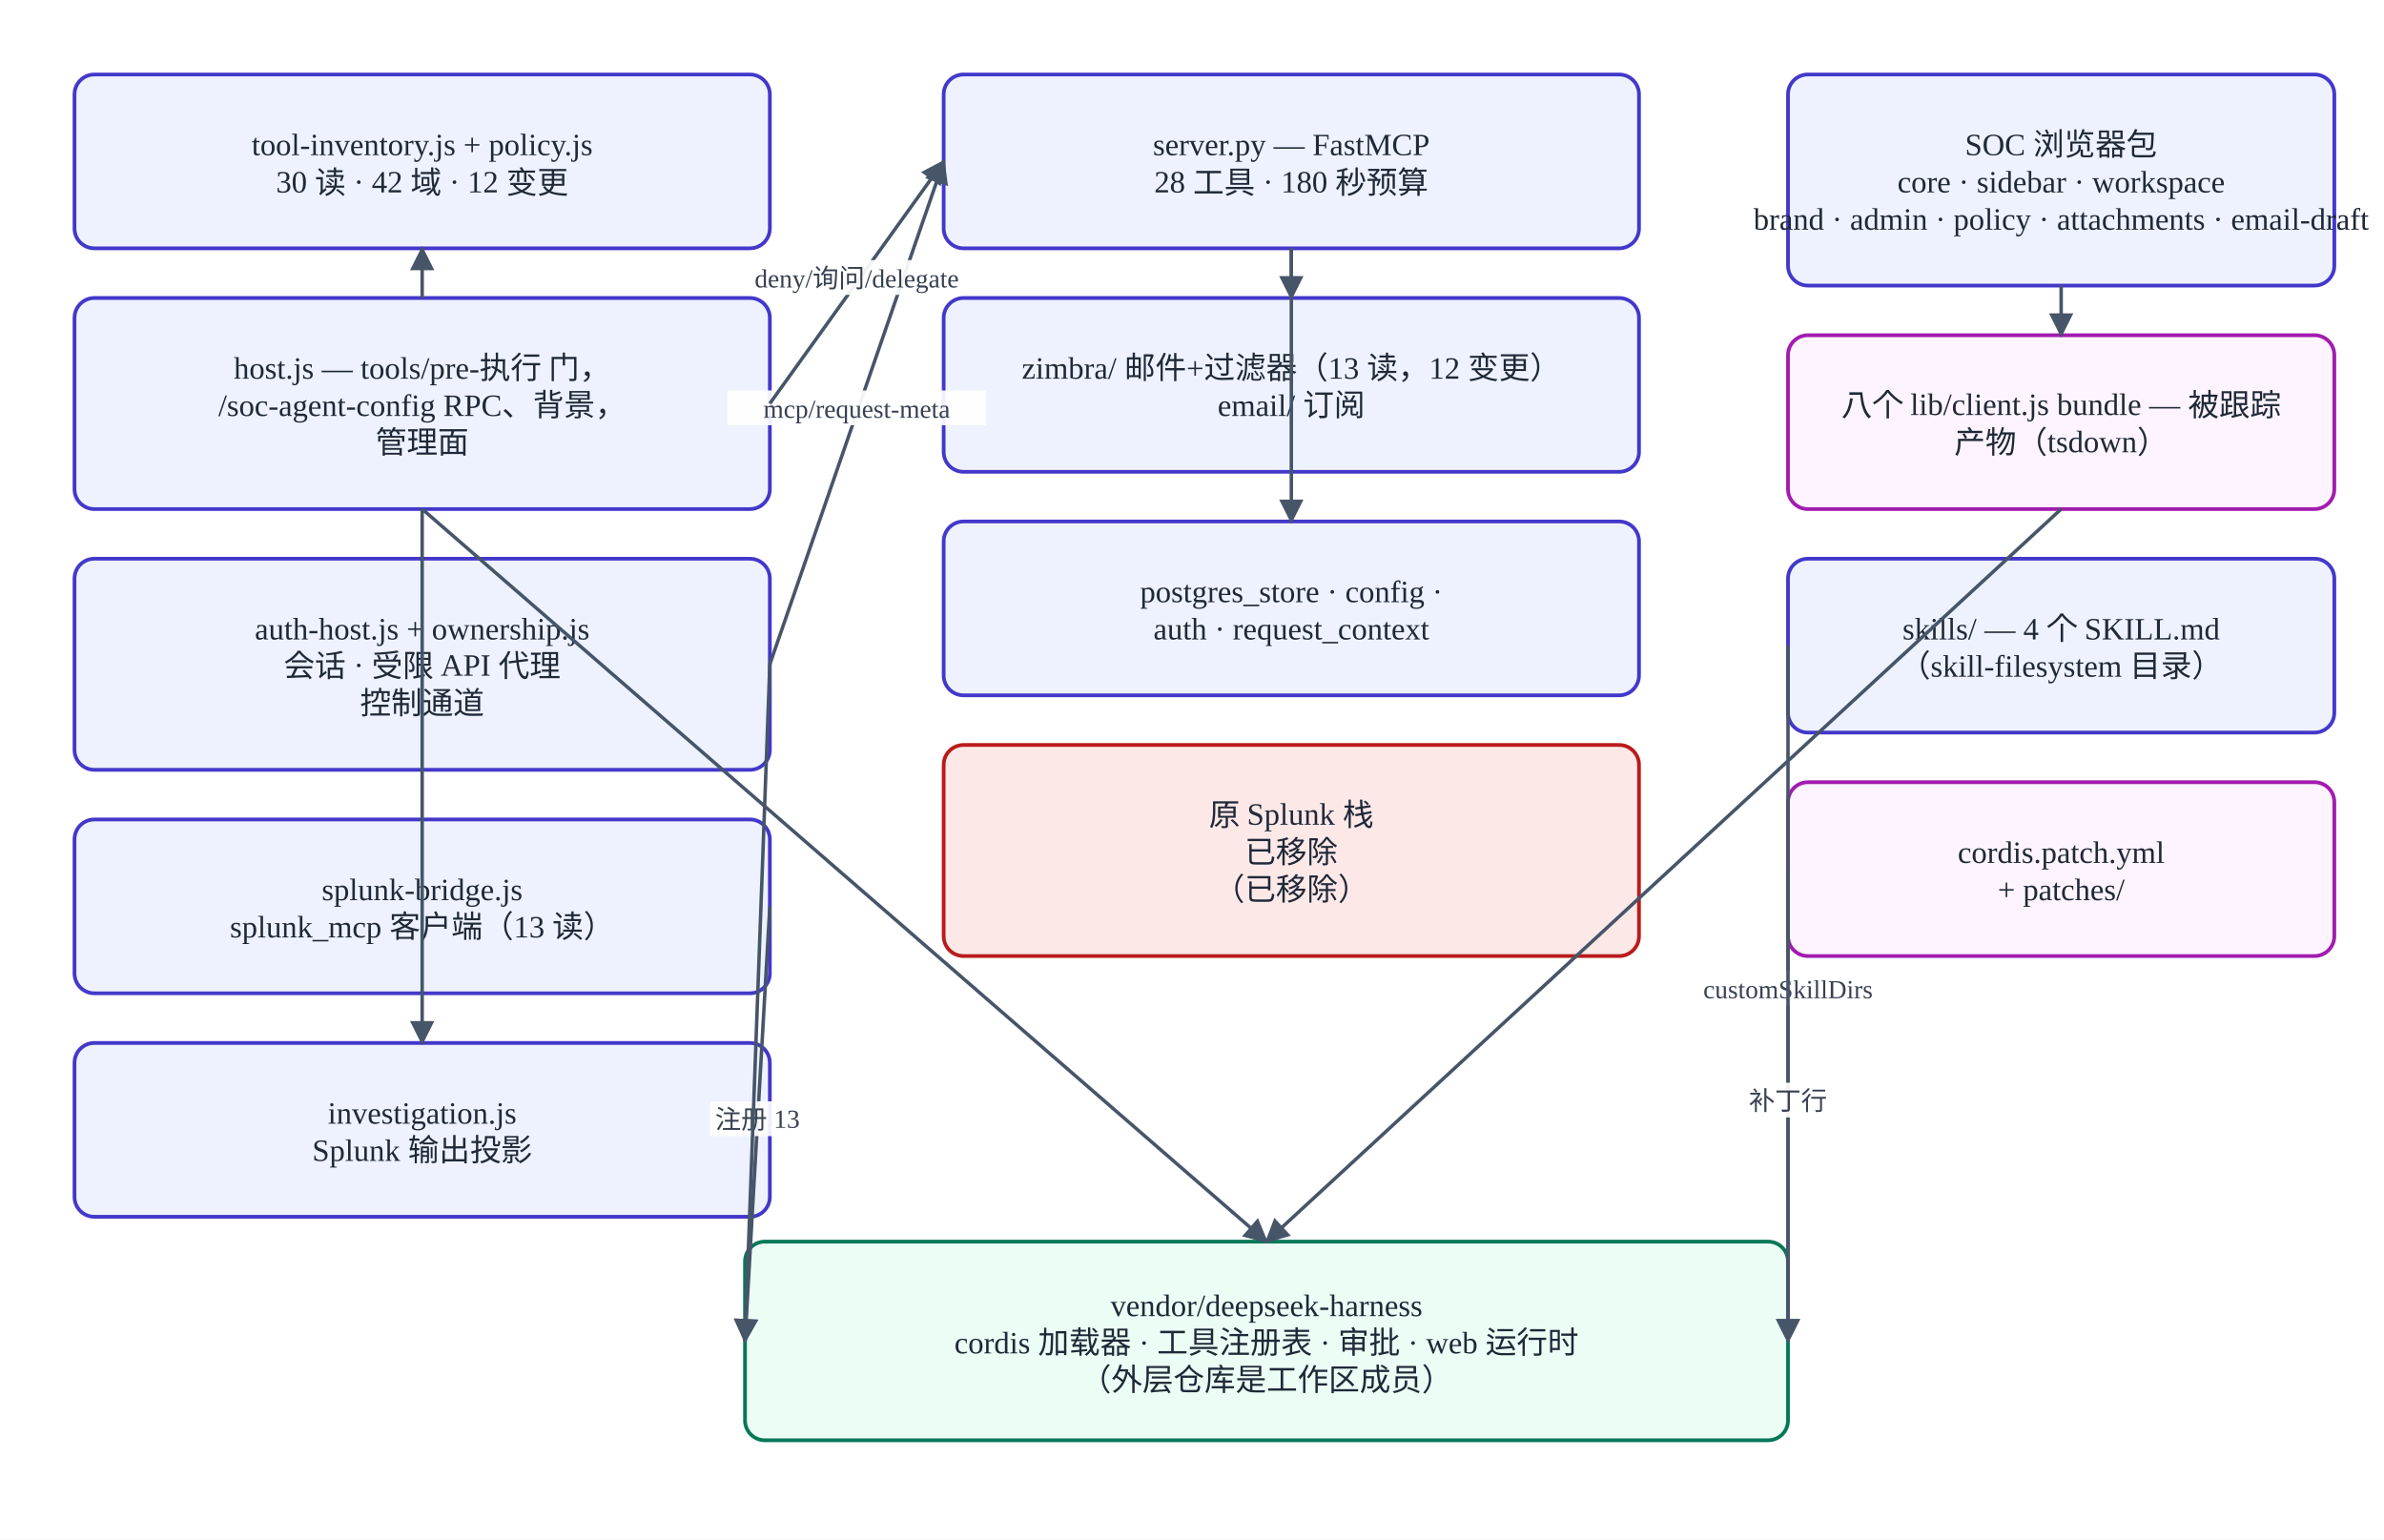
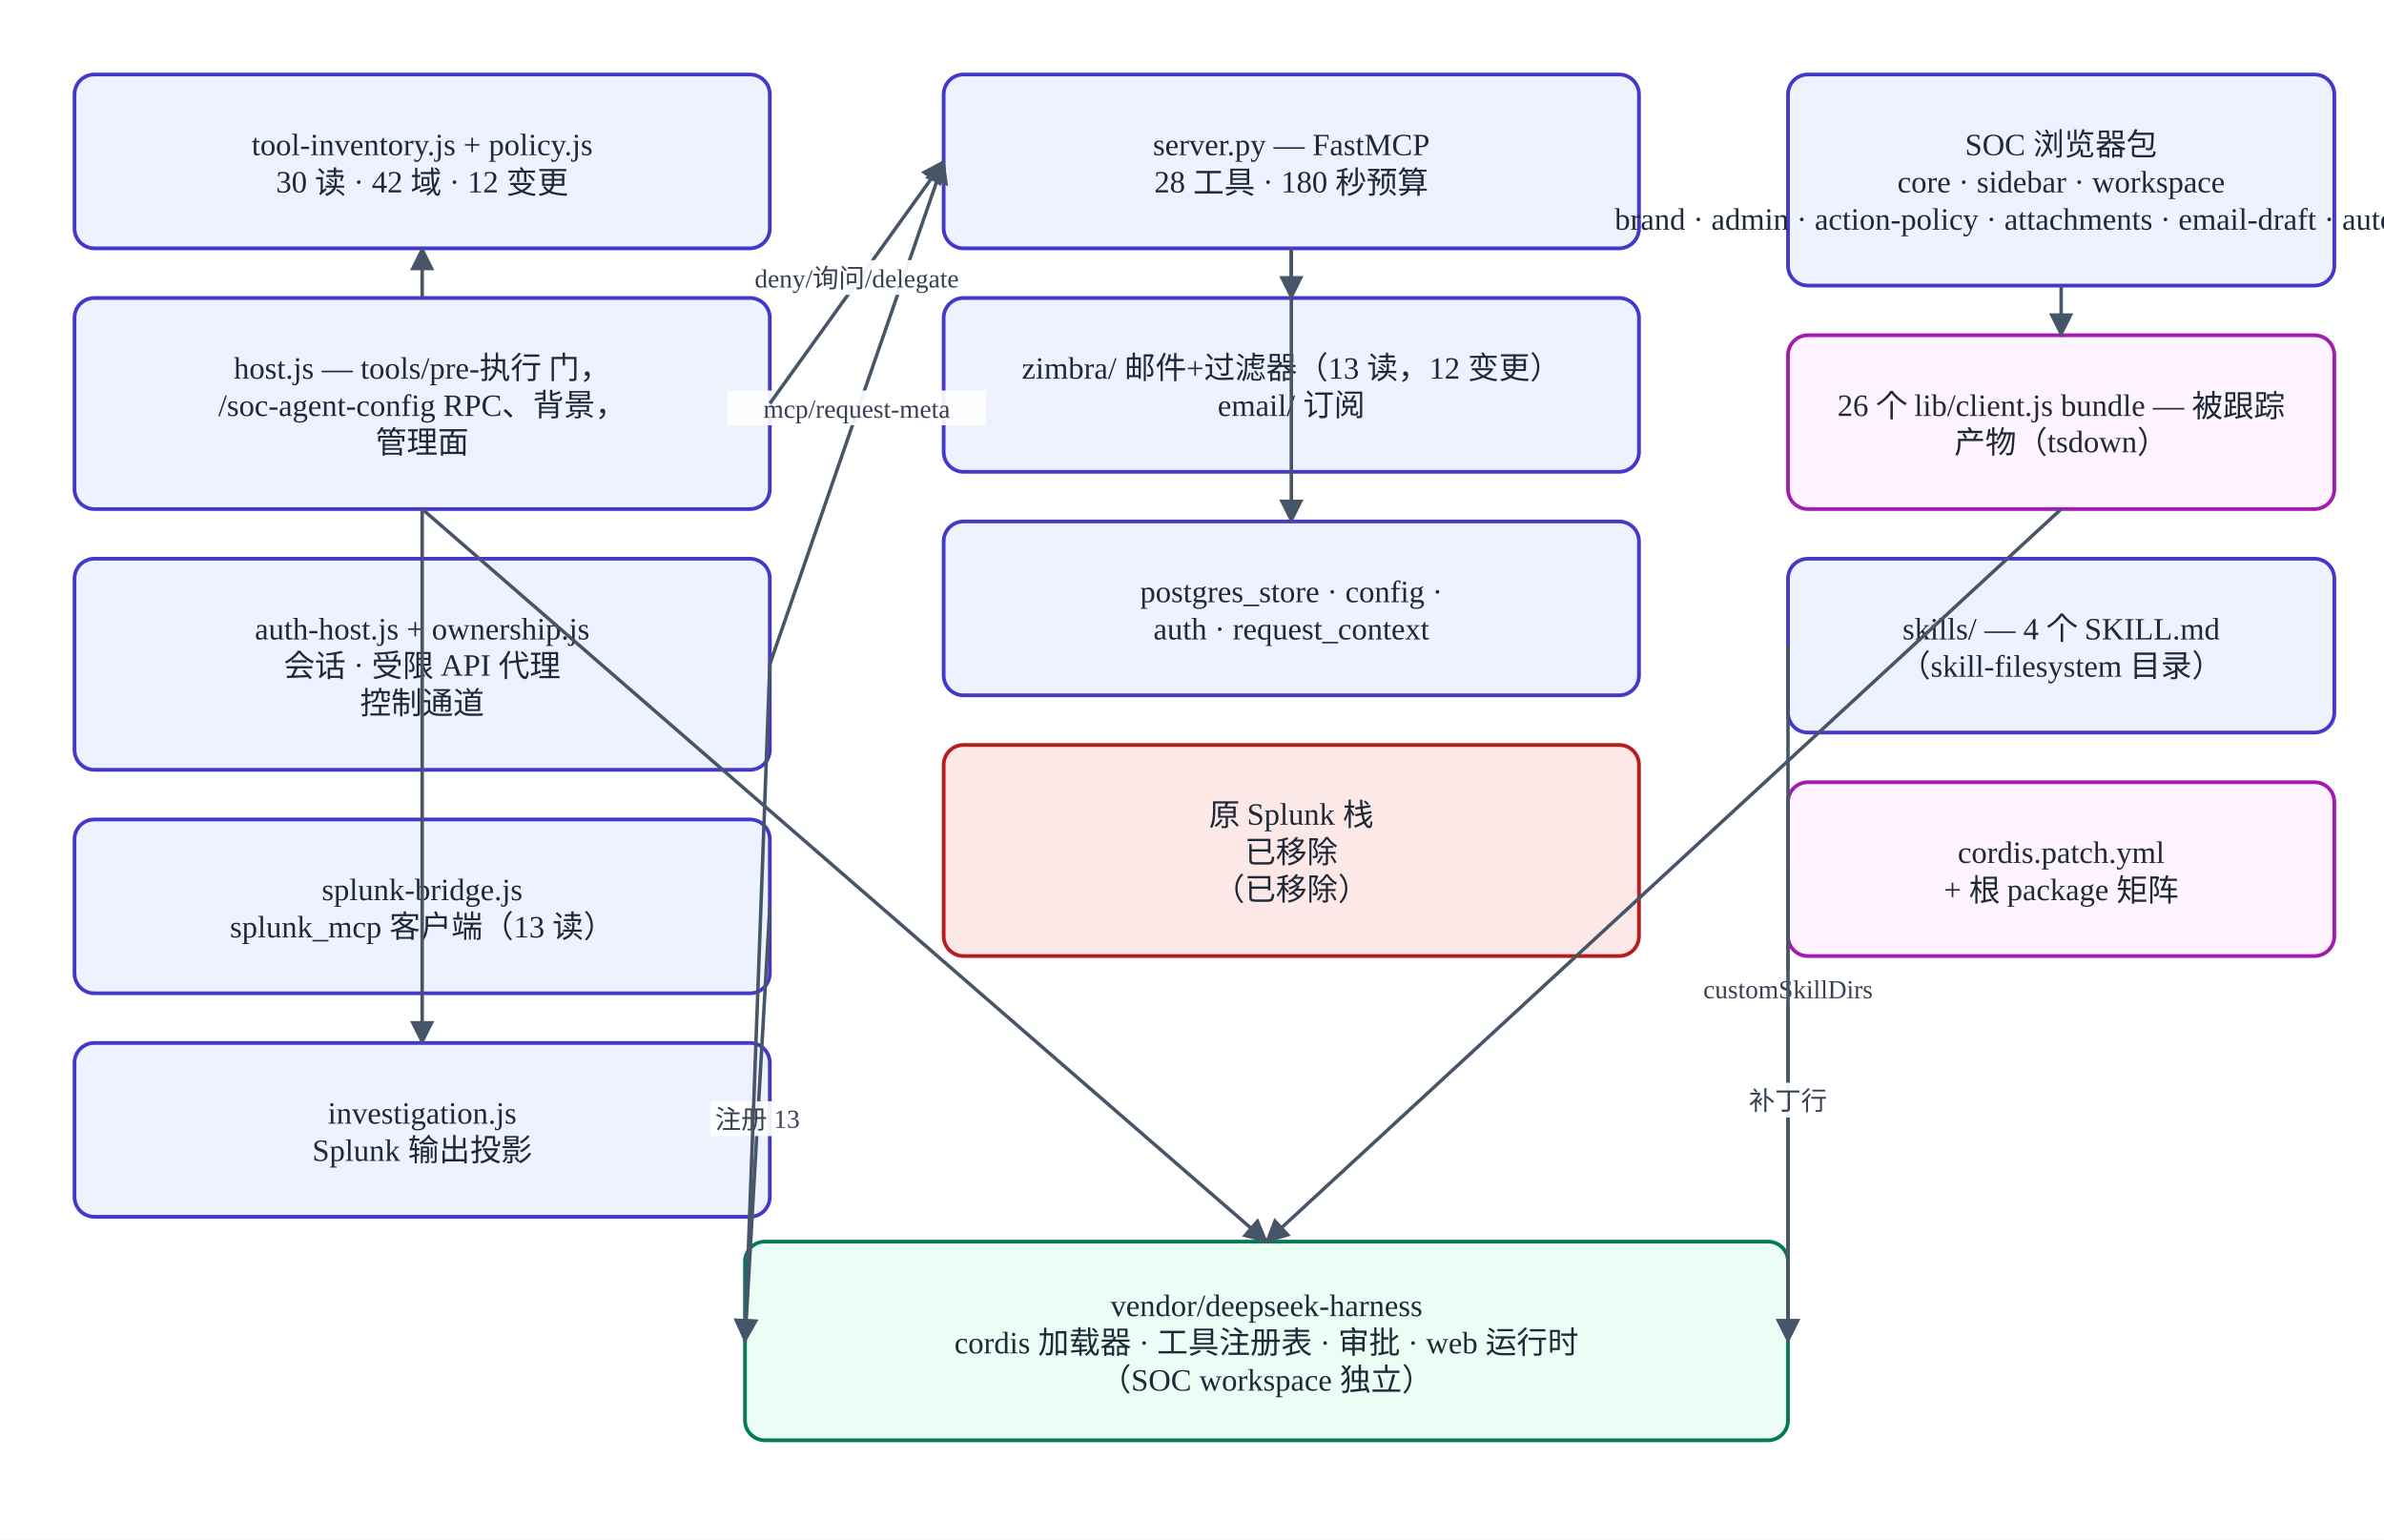
<svg xmlns="http://www.w3.org/2000/svg" viewBox="0 0 960 620" width="960" height="620" role="img" aria-labelledby="t d">
  <style>a[data-否de] rect, a[data-否de] ellipse { transition: stroke-width .15s; } a[data-否de]:hover rect, a[data-否de]:hover ellipse, a[data-否de]:focus rect, a[data-否de]:focus ellipse { stroke-width: 3; }</style>
  <defs>
    <marker id="arr" viewBox="0 0 10 10" refX="9" refY="5" markerWidth="7" markerHeight="7" orient="auto-start-reverse">
      <path d="M0,0 L10,5 L0,10 z" fill="#475569" />
    </marker>
  </defs>
  <rect width="960" height="620" fill="#ffffff" />
  <a href="mcp-tooling.html#classes" data-否de="pol" style="cursor:pointer">
    <rect x="30" y="30" width="280" height="70" rx="8" fill="#eef2ff" stroke="#4338ca" stroke-width="1.5" />
    <text x="170" y="62.5" text-anchor="middle" font-size="12.5" fill="#1f2937">tool-inventory.js + policy.js</text>
    <text x="170" y="77.5" text-anchor="middle" font-size="12.5" fill="#1f2937">30 读 · 42 域 · 12 变更</text>
  </a>
  <a href="security.html#decision" data-否de="hj" style="cursor:pointer">
    <rect x="30" y="120" width="280" height="85" rx="8" fill="#eef2ff" stroke="#4338ca" stroke-width="1.5" />
    <text x="170" y="152.5" text-anchor="middle" font-size="12.5" fill="#1f2937">host.js — tools/pre-执行 门，</text>
    <text x="170" y="167.5" text-anchor="middle" font-size="12.5" fill="#1f2937">/soc-agent-config RPC、背景，</text>
    <text x="170" y="182.5" text-anchor="middle" font-size="12.5" fill="#1f2937">管理面</text>
  </a>
  <a href="security.html#auth" data-否de="au" style="cursor:pointer">
    <rect x="30" y="225" width="280" height="85" rx="8" fill="#eef2ff" stroke="#4338ca" stroke-width="1.5" />
    <text x="170" y="257.5" text-anchor="middle" font-size="12.5" fill="#1f2937">auth-host.js + ownership.js</text>
    <text x="170" y="272.5" text-anchor="middle" font-size="12.5" fill="#1f2937">会话 · 受限 API 代理</text>
    <text x="170" y="287.5" text-anchor="middle" font-size="12.5" fill="#1f2937">控制通道</text>
  </a>
  <a href="mcp-tooling.html#servers" data-否de="br" style="cursor:pointer">
    <rect x="30" y="330" width="280" height="70" rx="8" fill="#eef2ff" stroke="#4338ca" stroke-width="1.5" />
    <text x="170" y="362.5" text-anchor="middle" font-size="12.5" fill="#1f2937">splunk-bridge.js</text>
    <text x="170" y="377.5" text-anchor="middle" font-size="12.5" fill="#1f2937">splunk_mcp 客户端（13 读）</text>
  </a>
  <a href="security.html#controls" data-否de="in" style="cursor:pointer">
    <rect x="30" y="420" width="280" height="70" rx="8" fill="#eef2ff" stroke="#4338ca" stroke-width="1.5" />
    <text x="170" y="452.5" text-anchor="middle" font-size="12.5" fill="#1f2937">investigation.js</text>
    <text x="170" y="467.5" text-anchor="middle" font-size="12.5" fill="#1f2937">Splunk 输出投影</text>
  </a>
  <a href="mcp-tooling.html#servers" data-否de="sv" style="cursor:pointer">
    <rect x="380" y="30" width="280" height="70" rx="8" fill="#eef2ff" stroke="#4338ca" stroke-width="1.5" />
    <text x="520" y="62.5" text-anchor="middle" font-size="12.5" fill="#1f2937">server.py — FastMCP</text>
    <text x="520" y="77.5" text-anchor="middle" font-size="12.5" fill="#1f2937">28 工具 · 180 秒预算</text>
  </a>
  <a href="mcp-tooling.html#servers" data-否de="ml" style="cursor:pointer">
    <rect x="380" y="120" width="280" height="70" rx="8" fill="#eef2ff" stroke="#4338ca" stroke-width="1.5" />
    <text x="520" y="152.5" text-anchor="middle" font-size="12.5" fill="#1f2937">zimbra/ 邮件+过滤器（13 读，12 变更）</text>
    <text x="520" y="167.5" text-anchor="middle" font-size="12.5" fill="#1f2937">email/ 订阅</text>
  </a>
  <a href="operations.html#data" data-否de="st" style="cursor:pointer">
    <rect x="380" y="210" width="280" height="70" rx="8" fill="#eef2ff" stroke="#4338ca" stroke-width="1.5" />
    <text x="520" y="242.5" text-anchor="middle" font-size="12.5" fill="#1f2937">postgres_store · config ·</text>
    <text x="520" y="257.5" text-anchor="middle" font-size="12.5" fill="#1f2937">auth · request_context</text>
  </a>
  <a href="reference.html#trace" data-否de="re" style="cursor:pointer">
    <rect x="380" y="300" width="280" height="85" rx="8" fill="#fde8e8" stroke="#b91c1c" stroke-width="1.5" />
    <text x="520" y="332.5" text-anchor="middle" font-size="12.5" fill="#1f2937">原 Splunk 栈</text>
    <text x="520" y="347.5" text-anchor="middle" font-size="12.5" fill="#1f2937">已移除</text>
    <text x="520" y="362.5" text-anchor="middle" font-size="12.5" fill="#1f2937">（已移除）</text>
  </a>
  <a href="flows.html#ui" data-否de="ui" style="cursor:pointer">
    <rect x="720" y="30" width="220" height="85" rx="8" fill="#eef2ff" stroke="#4338ca" stroke-width="1.5" />
    <text x="830" y="62.5" text-anchor="middle" font-size="12.5" fill="#1f2937">SOC 浏览器包</text>
    <text x="830" y="77.5" text-anchor="middle" font-size="12.5" fill="#1f2937">core · sidebar · workspace</text>
-     <text x="830" y="92.5" text-anchor="middle" font-size="12.5" fill="#1f2937">brand · admin · policy · attachments · email-draft</text>
+     <text x="830" y="92.5" text-anchor="middle" font-size="12.5" fill="#1f2937">brand · admin · action-policy · attachments · email-draft · auto-collapse</text>
  </a>
  <a href="development.html#deps" data-否de="lb" style="cursor:pointer">
    <rect x="720" y="135" width="220" height="70" rx="8" fill="#fdf4ff" stroke="#a21caf" stroke-width="1.5" />
-     <text x="830" y="167.5" text-anchor="middle" font-size="12.5" fill="#1f2937">八个 lib/client.js bundle — 被跟踪</text>
+     <text x="830" y="167.5" text-anchor="middle" font-size="12.5" fill="#1f2937">26 个 lib/client.js bundle — 被跟踪</text>
    <text x="830" y="182.5" text-anchor="middle" font-size="12.5" fill="#1f2937">产物（tsdown）</text>
  </a>
  <a href="reference.html#catalogs" data-否de="sk" style="cursor:pointer">
    <rect x="720" y="225" width="220" height="70" rx="8" fill="#eef2ff" stroke="#4338ca" stroke-width="1.5" />
    <text x="830" y="257.5" text-anchor="middle" font-size="12.5" fill="#1f2937">skills/ — 4 个 SKILL.md</text>
    <text x="830" y="272.5" text-anchor="middle" font-size="12.5" fill="#1f2937">（skill-filesystem 目录）</text>
  </a>
  <a href="development.html#recipe" data-否de="pa" style="cursor:pointer">
    <rect x="720" y="315" width="220" height="70" rx="8" fill="#fdf4ff" stroke="#a21caf" stroke-width="1.5" />
    <text x="830" y="347.5" text-anchor="middle" font-size="12.5" fill="#1f2937">cordis.patch.yml</text>
-     <text x="830" y="362.5" text-anchor="middle" font-size="12.5" fill="#1f2937">+ patches/</text>
+     <text x="830" y="362.5" text-anchor="middle" font-size="12.5" fill="#1f2937">+ 根 package 矩阵</text>
  </a>
  <a href="architecture.html#codemap" data-否de="ve" style="cursor:pointer">
    <rect x="300" y="500" width="420" height="80" rx="8" fill="#ecfdf5" stroke="#047857" stroke-width="1.5" />
    <text x="510" y="530" text-anchor="middle" font-size="12.5" fill="#1f2937">vendor/deepseek-harness</text>
    <text x="510" y="545" text-anchor="middle" font-size="12.5" fill="#1f2937">cordis 加载器 · 工具注册表 · 审批 · web 运行时</text>
-     <text x="510" y="560" text-anchor="middle" font-size="12.5" fill="#1f2937">（外层仓库是工作区成员）</text>
+     <text x="510" y="560" text-anchor="middle" font-size="12.5" fill="#1f2937">（SOC workspace 独立）</text>
  </a>
  <line x1="170" y1="120" x2="170" y2="100" stroke="#475569" stroke-width="1.4" marker-end="url(#arr)" />
  <line x1="170" y1="205" x2="170" y2="420" stroke="#475569" stroke-width="1.4" marker-end="url(#arr)" />
  <line x1="310" y1="267.5" x2="380" y2="65" stroke="#475569" stroke-width="1.4" marker-end="url(#arr)" />
  <rect x="293" y="157.25" width="104" height="14" fill="#ffffff" opacity="0.92" />
  <text x="345" y="168.25" text-anchor="middle" font-size="10.5" fill="#374151">mcp/request-meta</text>
  <line x1="310" y1="162.5" x2="380" y2="65" stroke="#475569" stroke-width="1.4" marker-end="url(#arr)" />
  <rect x="293" y="104.75" width="104" height="14" fill="#ffffff" opacity="0.92" />
  <text x="345" y="115.75" text-anchor="middle" font-size="10.5" fill="#374151">deny/询问/delegate</text>
  <line x1="520" y1="100" x2="520" y2="120" stroke="#475569" stroke-width="1.4" marker-end="url(#arr)" />
  <line x1="520" y1="100" x2="520" y2="210" stroke="#475569" stroke-width="1.4" marker-end="url(#arr)" />
  <line x1="310" y1="365" x2="300" y2="540" stroke="#475569" stroke-width="1.4" marker-end="url(#arr)" />
  <rect x="286" y="443.5" width="38" height="14" fill="#ffffff" opacity="0.92" />
  <text x="305" y="454.5" text-anchor="middle" font-size="10.5" fill="#374151">注册 13</text>
  <line x1="830" y1="115" x2="830" y2="135" stroke="#475569" stroke-width="1.4" marker-end="url(#arr)" />
  <line x1="830" y1="205" x2="510" y2="500" stroke="#475569" stroke-width="1.4" marker-end="url(#arr)" />
  <line x1="720" y1="260" x2="720" y2="540" stroke="#475569" stroke-width="1.4" marker-end="url(#arr)" />
  <rect x="671" y="391" width="98" height="14" fill="#ffffff" opacity="0.92" />
  <text x="720" y="402" text-anchor="middle" font-size="10.5" fill="#374151">customSkillDirs</text>
  <line x1="720" y1="350" x2="720" y2="540" stroke="#475569" stroke-width="1.4" marker-end="url(#arr)" />
  <rect x="707" y="436" width="26" height="14" fill="#ffffff" opacity="0.92" />
  <text x="720" y="447" text-anchor="middle" font-size="10.5" fill="#374151">补丁行</text>
  <line x1="170" y1="205" x2="510" y2="500" stroke="#475569" stroke-width="1.4" marker-end="url(#arr)" />
  <line x1="310" y1="267.5" x2="300" y2="540" stroke="#475569" stroke-width="1.4" marker-end="url(#arr)" />
</svg>
